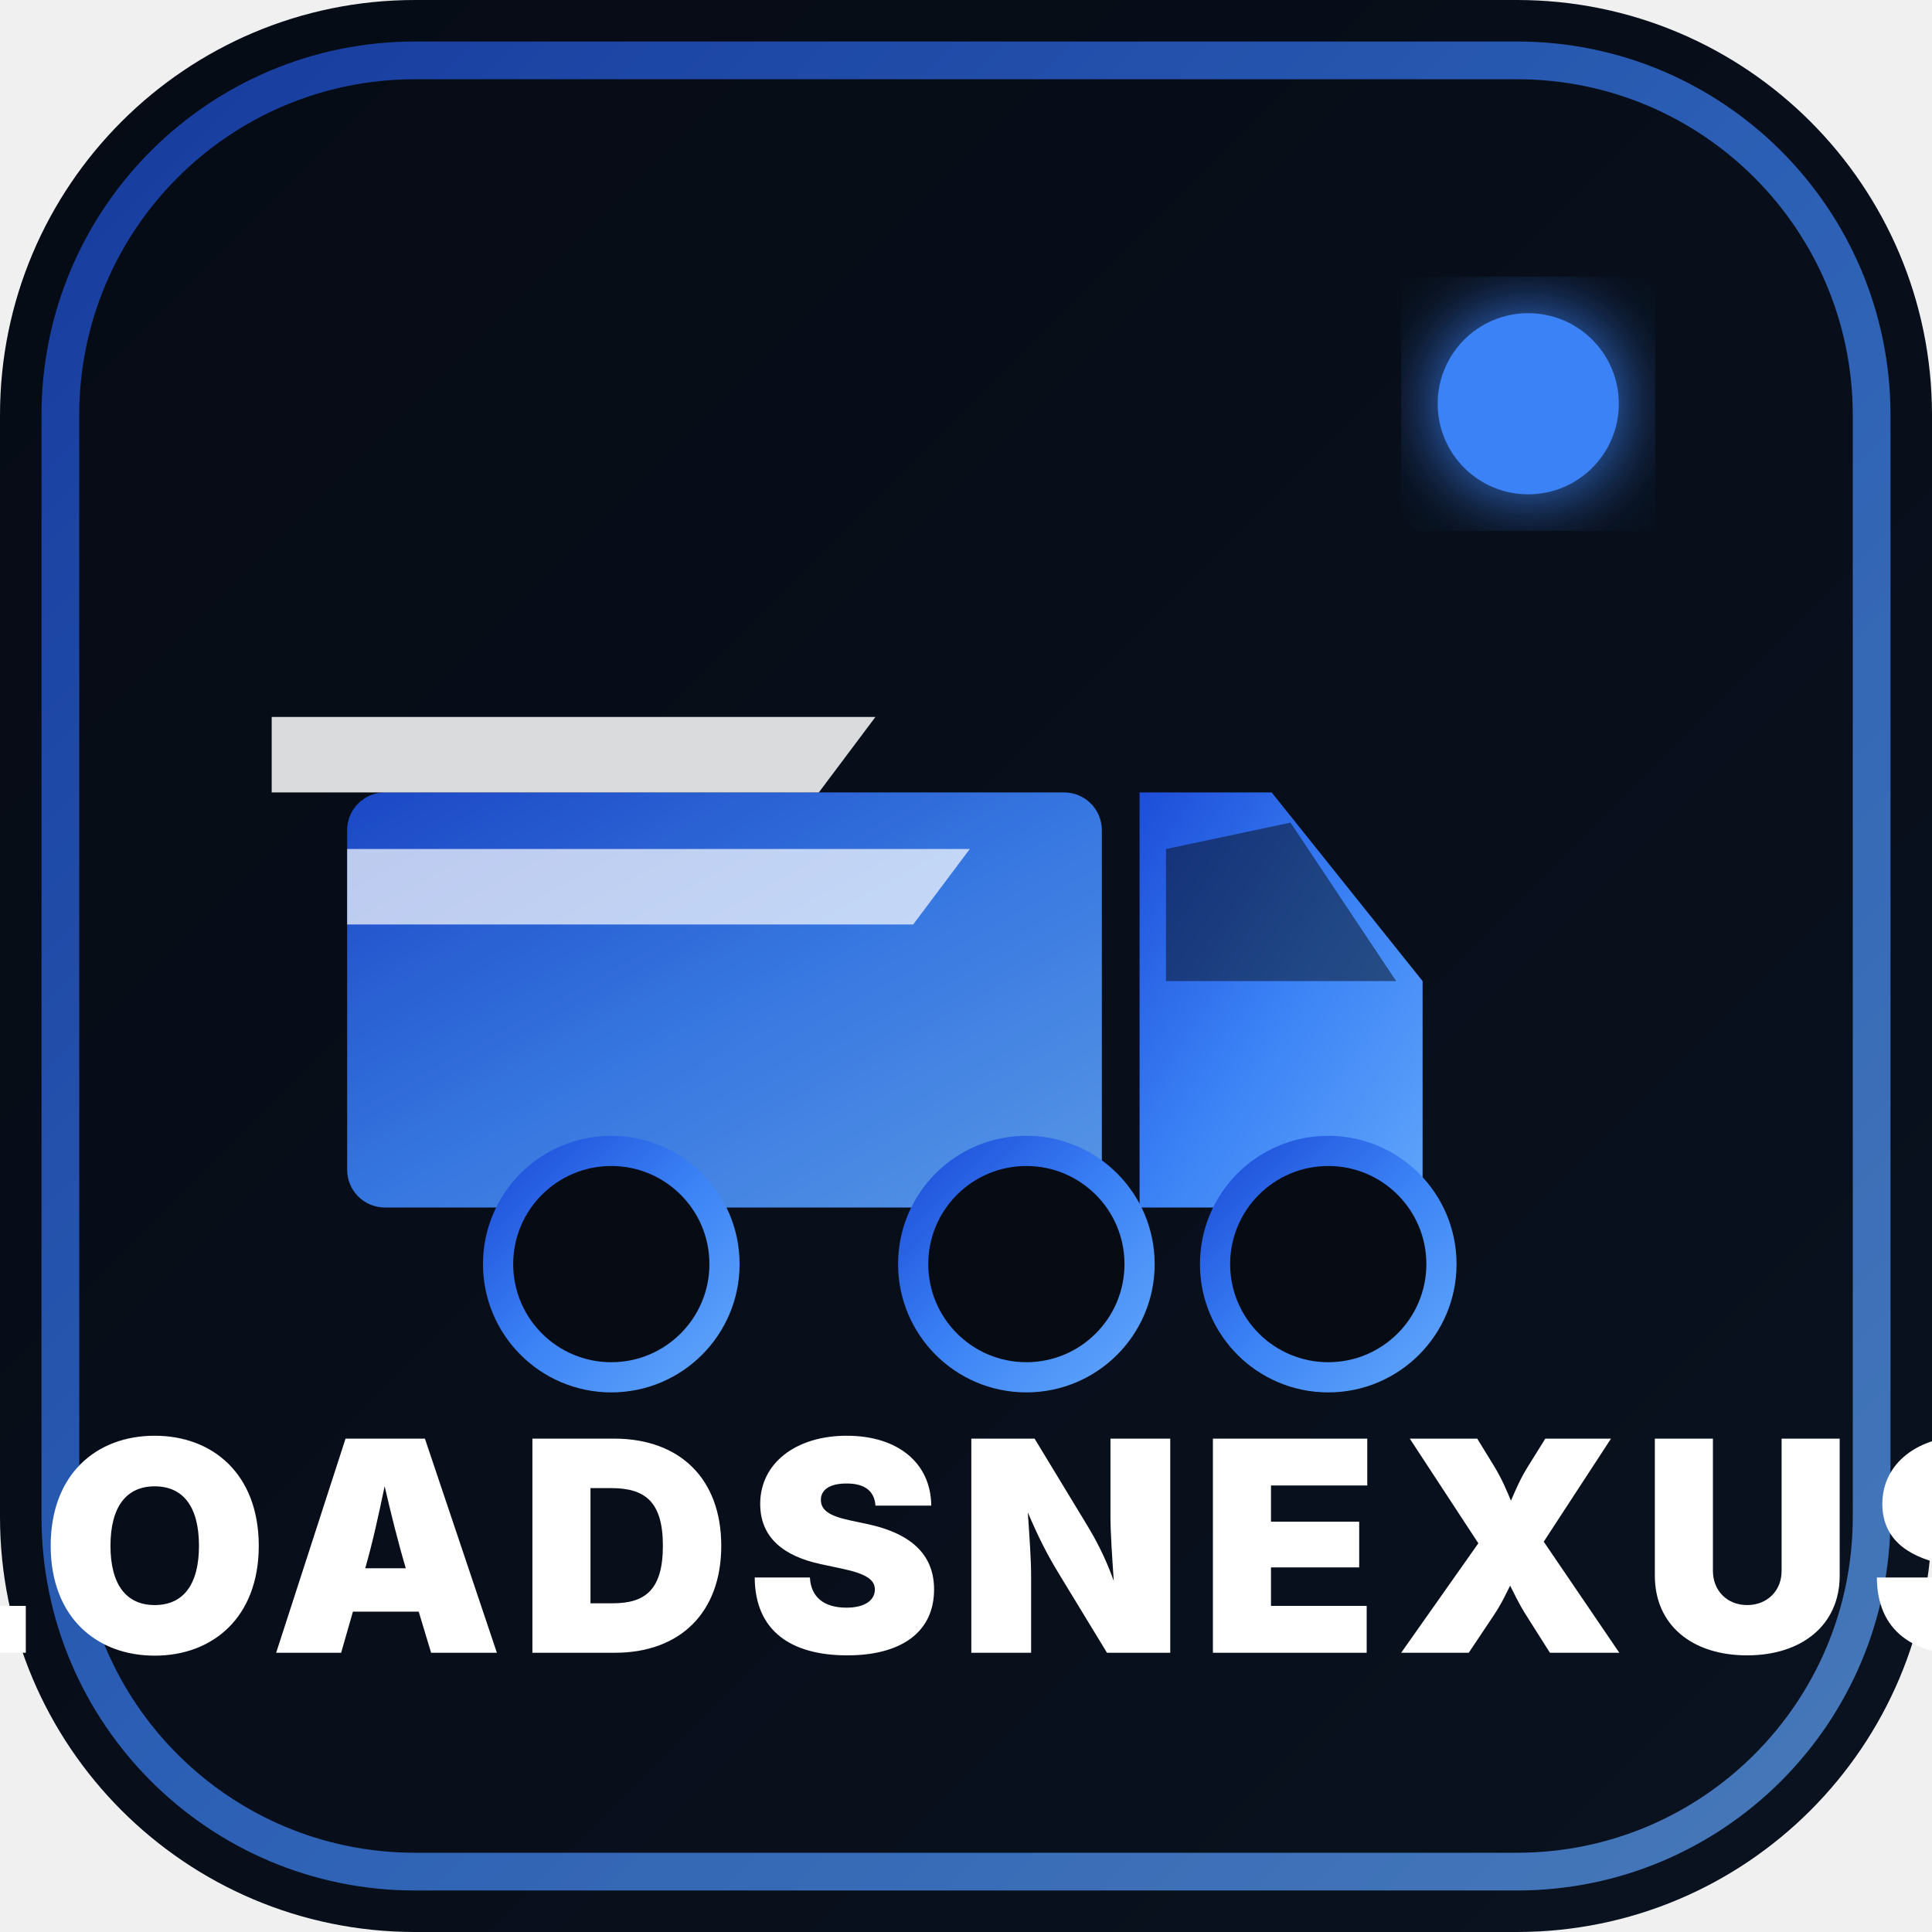
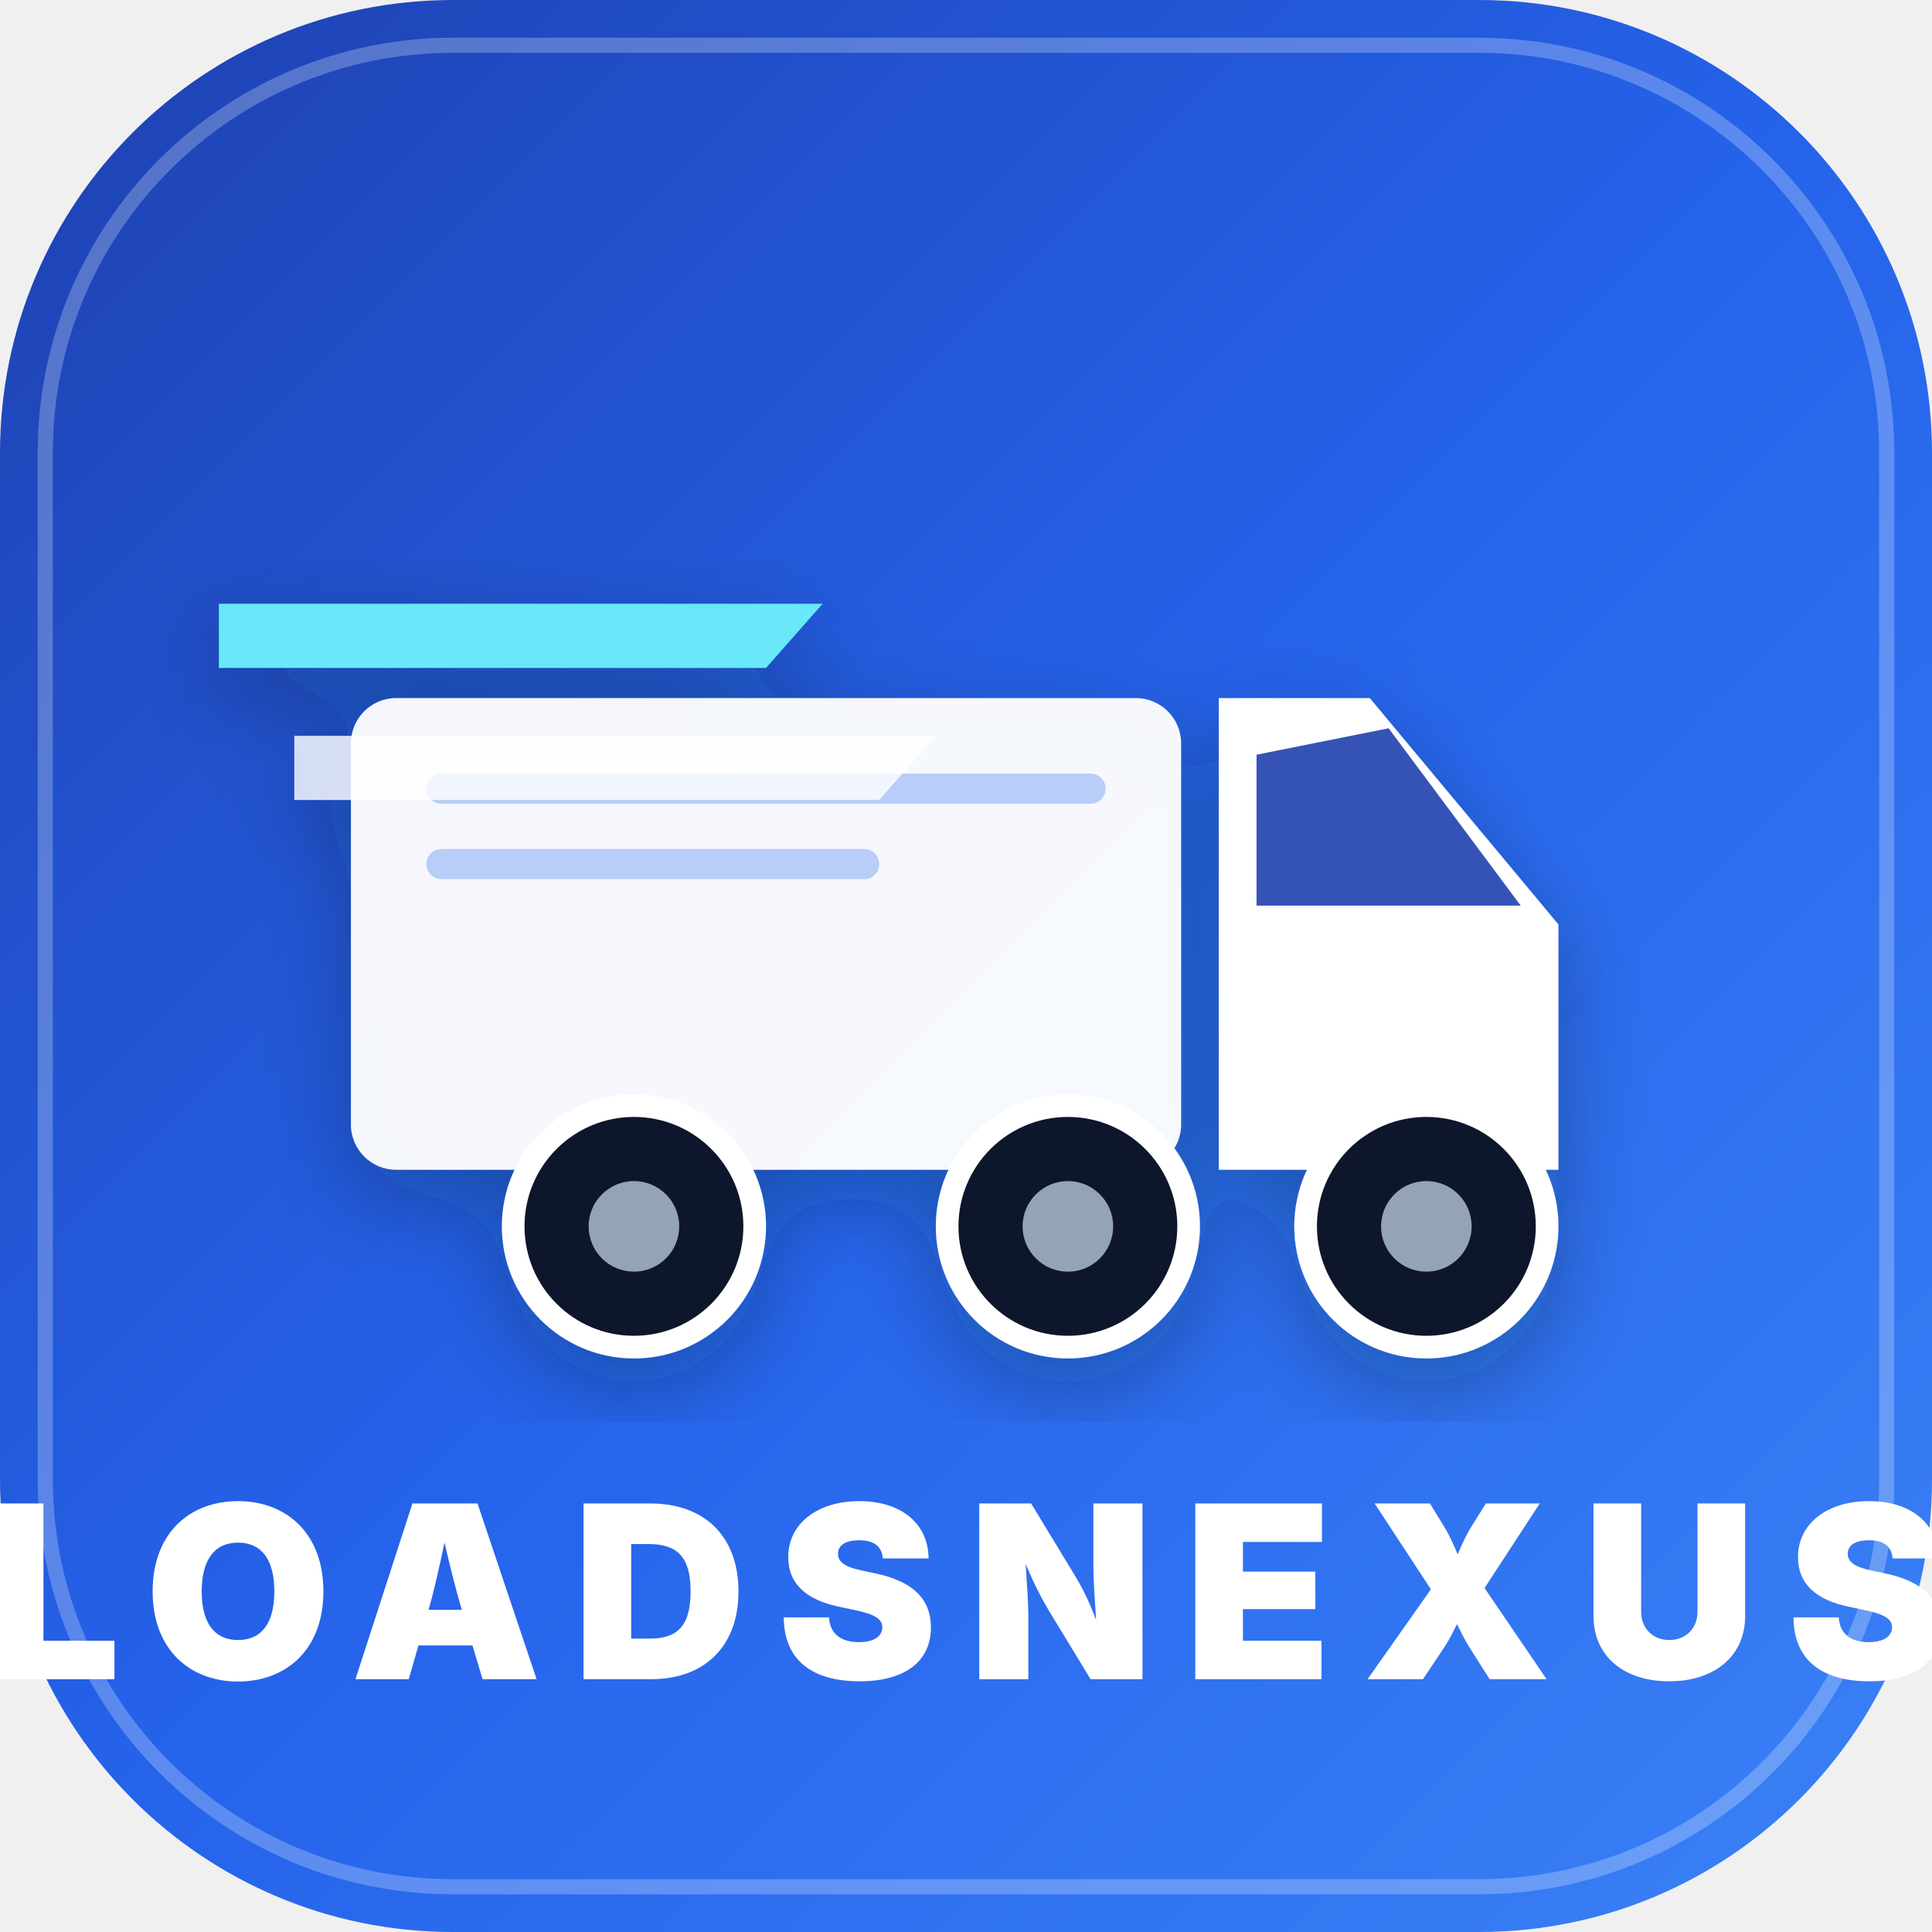
<svg xmlns="http://www.w3.org/2000/svg" viewBox="0 0 512 512" width="100%" height="100%">
  <defs>
-     <linearGradient id="blueGrad" x1="0%" y1="0%" x2="100%" y2="100%">
-       <stop offset="0%" stop-color="#1d4ed8" />
-       <stop offset="50%" stop-color="#3b82f6" />
-       <stop offset="100%" stop-color="#60a5fa" />
+     <linearGradient id="bgRoyal" x1="0%" y1="0%" x2="100%" y2="100%">
+       <stop offset="0%" stop-color="#1e40af" />
+       <stop offset="50%" stop-color="#2563eb" />
+       <stop offset="100%" stop-color="#3b82f6" />
    </linearGradient>
-     <linearGradient id="bgGrad2" x1="0%" y1="0%" x2="100%" y2="100%">
-       <stop offset="0%" stop-color="#060b14" />
-       <stop offset="100%" stop-color="#0a1220" />
-     </linearGradient>
-     <filter id="glow2" x="-20%" y="-20%" width="140%" height="140%">
-       <feGaussianBlur stdDeviation="10" result="blur" />
-       <feComposite in="SourceGraphic" in2="blur" operator="over" />
+     <filter id="shadow" x="-10%" y="-10%" width="120%" height="120%">
+       <feDropShadow dx="0" dy="8" stdDeviation="12" flood-color="#0f172a" flood-opacity="0.3" />
    </filter>
  </defs>
-   <rect width="512" height="512" rx="110" fill="url(#bgGrad2)" />
-   <rect x="16" y="16" width="480" height="480" rx="94" fill="none" stroke="url(#blueGrad)" stroke-width="10" opacity="0.7" />
-   <circle cx="405" cy="107" r="24" fill="#3b82f6" filter="url(#glow2)" />
-   <g transform="translate(72, 130)">
-     <rect x="20" y="80" width="200" height="110" rx="10" fill="url(#blueGrad)" opacity="0.9" />
-     <path d="M230,100 L230,190 L305,190 L305,130 L265,80 L230,80 Z" fill="url(#blueGrad)" />
-     <path d="M237,95 L237,130 L298,130 L270,88 Z" fill="#060b14" opacity="0.5" />
-     <circle cx="90" cy="205" r="30" fill="#060b14" stroke="url(#blueGrad)" stroke-width="8" />
-     <circle cx="200" cy="205" r="30" fill="#060b14" stroke="url(#blueGrad)" stroke-width="8" />
-     <circle cx="280" cy="205" r="30" fill="#060b14" stroke="url(#blueGrad)" stroke-width="8" />
-     <path d="M0,60 L160,60 L145,80 L0,80 Z" fill="#ffffff" opacity="0.85" />
-     <path d="M20,95 L185,95 L170,115 L20,115 Z" fill="#ffffff" opacity="0.7" />
+   <rect width="512" height="512" rx="120" fill="url(#bgRoyal)" />
+   <rect x="12" y="12" width="488" height="488" rx="108" fill="none" stroke="#ffffff" stroke-width="4" opacity="0.25" />
+   <g transform="translate(68, 115)" filter="url(#shadow)">
+     <rect x="25" y="70" width="220" height="125" rx="12" fill="#ffffff" opacity="0.95" />
+     <rect x="45" y="90" width="180" height="8" rx="4" fill="#2563eb" opacity="0.3" />
+     <rect x="45" y="110" width="120" height="8" rx="4" fill="#2563eb" opacity="0.3" />
+     <path d="M255,90 L255,195 L345,195 L345,130 L295,70 L255,70 Z" fill="#ffffff" />
+     <path d="M265,85 L265,125 L335,125 L300,78 Z" fill="#1e40af" opacity="0.9" />
+     <circle cx="100" cy="210" r="32" fill="#0f172a" stroke="#ffffff" stroke-width="6" />
+     <circle cx="215" cy="210" r="32" fill="#0f172a" stroke="#ffffff" stroke-width="6" />
+     <circle cx="310" cy="210" r="32" fill="#0f172a" stroke="#ffffff" stroke-width="6" />
+     <circle cx="100" cy="210" r="12" fill="#94a3b8" />
+     <circle cx="215" cy="210" r="12" fill="#94a3b8" />
+     <circle cx="310" cy="210" r="12" fill="#94a3b8" />
+     <path d="M-10,45 L150,45 L135,62 L-10,62 Z" fill="#67e8f9" />
+     <path d="M10,80 L180,80 L165,97 L10,97 Z" fill="#ffffff" opacity="0.8" />
  </g>
-   <text x="256" y="438" font-family="'Inter', 'Outfit', sans-serif" font-weight="900" font-size="78" fill="#ffffff" text-anchor="middle" letter-spacing="4">LOADSNEXUS</text>
+   <text x="256" y="445" font-family="'Plus Jakarta Sans', 'Inter', sans-serif" font-weight="900" font-size="64" fill="#ffffff" text-anchor="middle" letter-spacing="8">LOADSNEXUS</text>
</svg>
